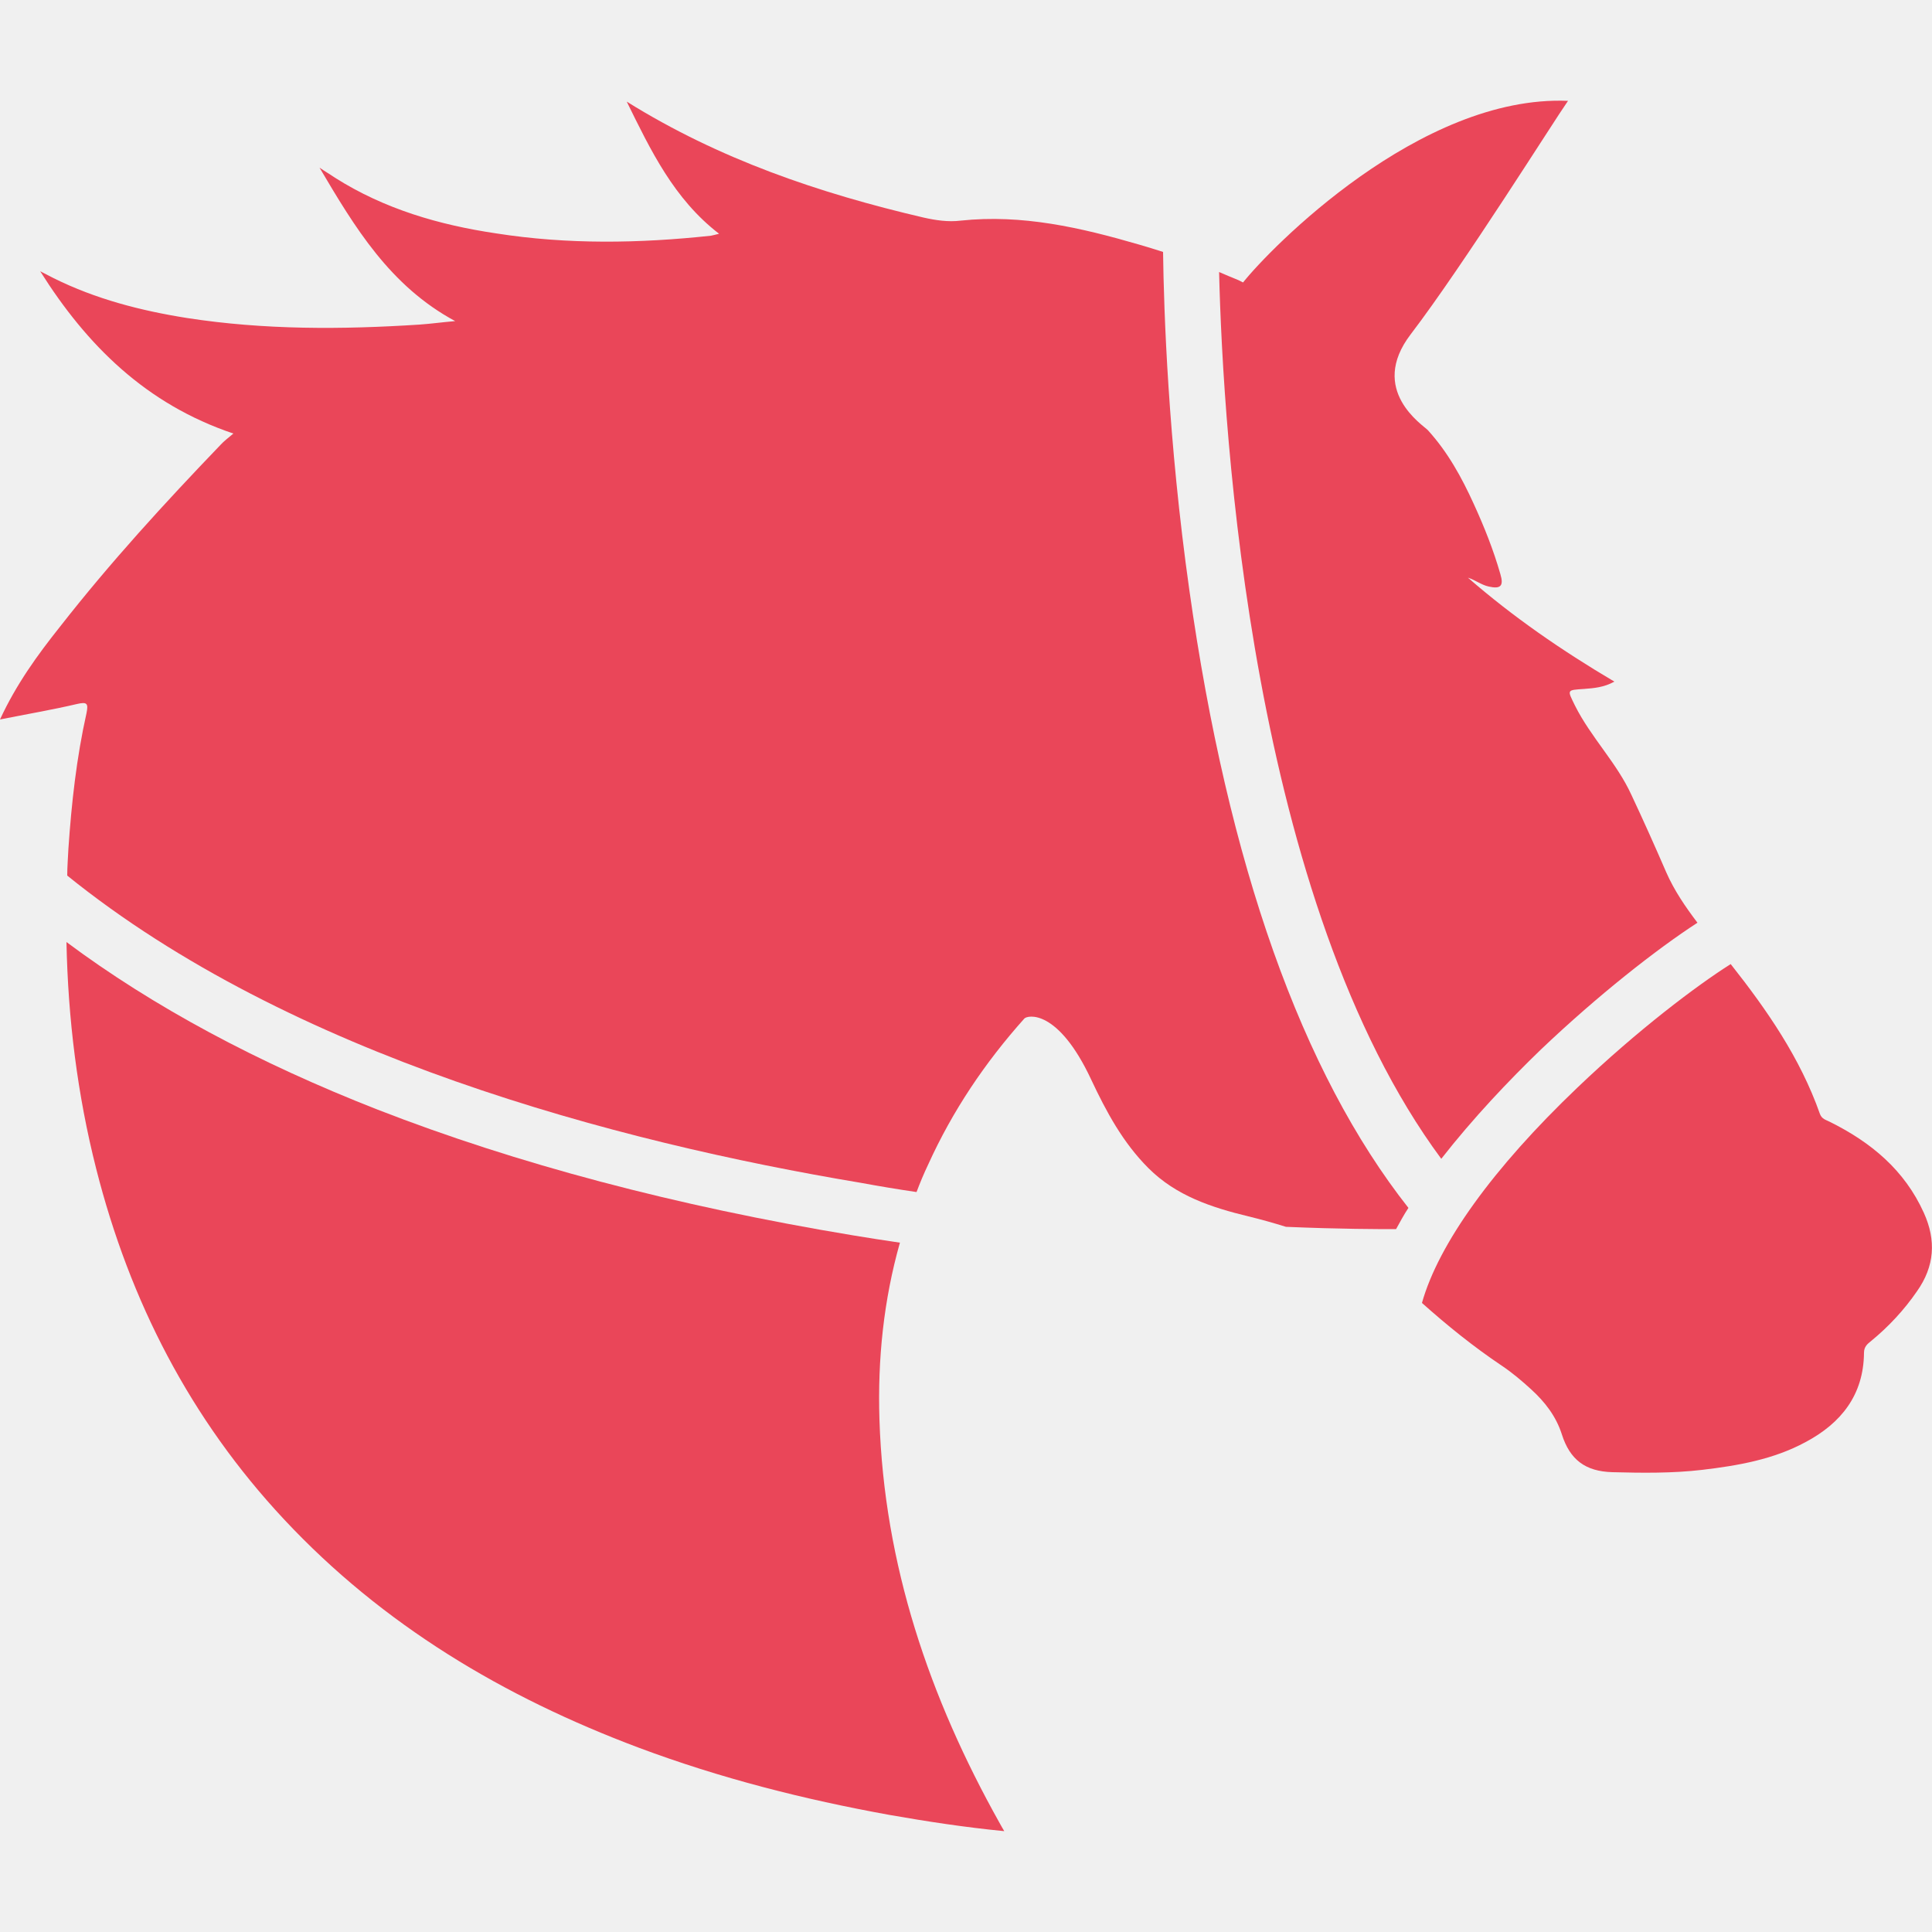
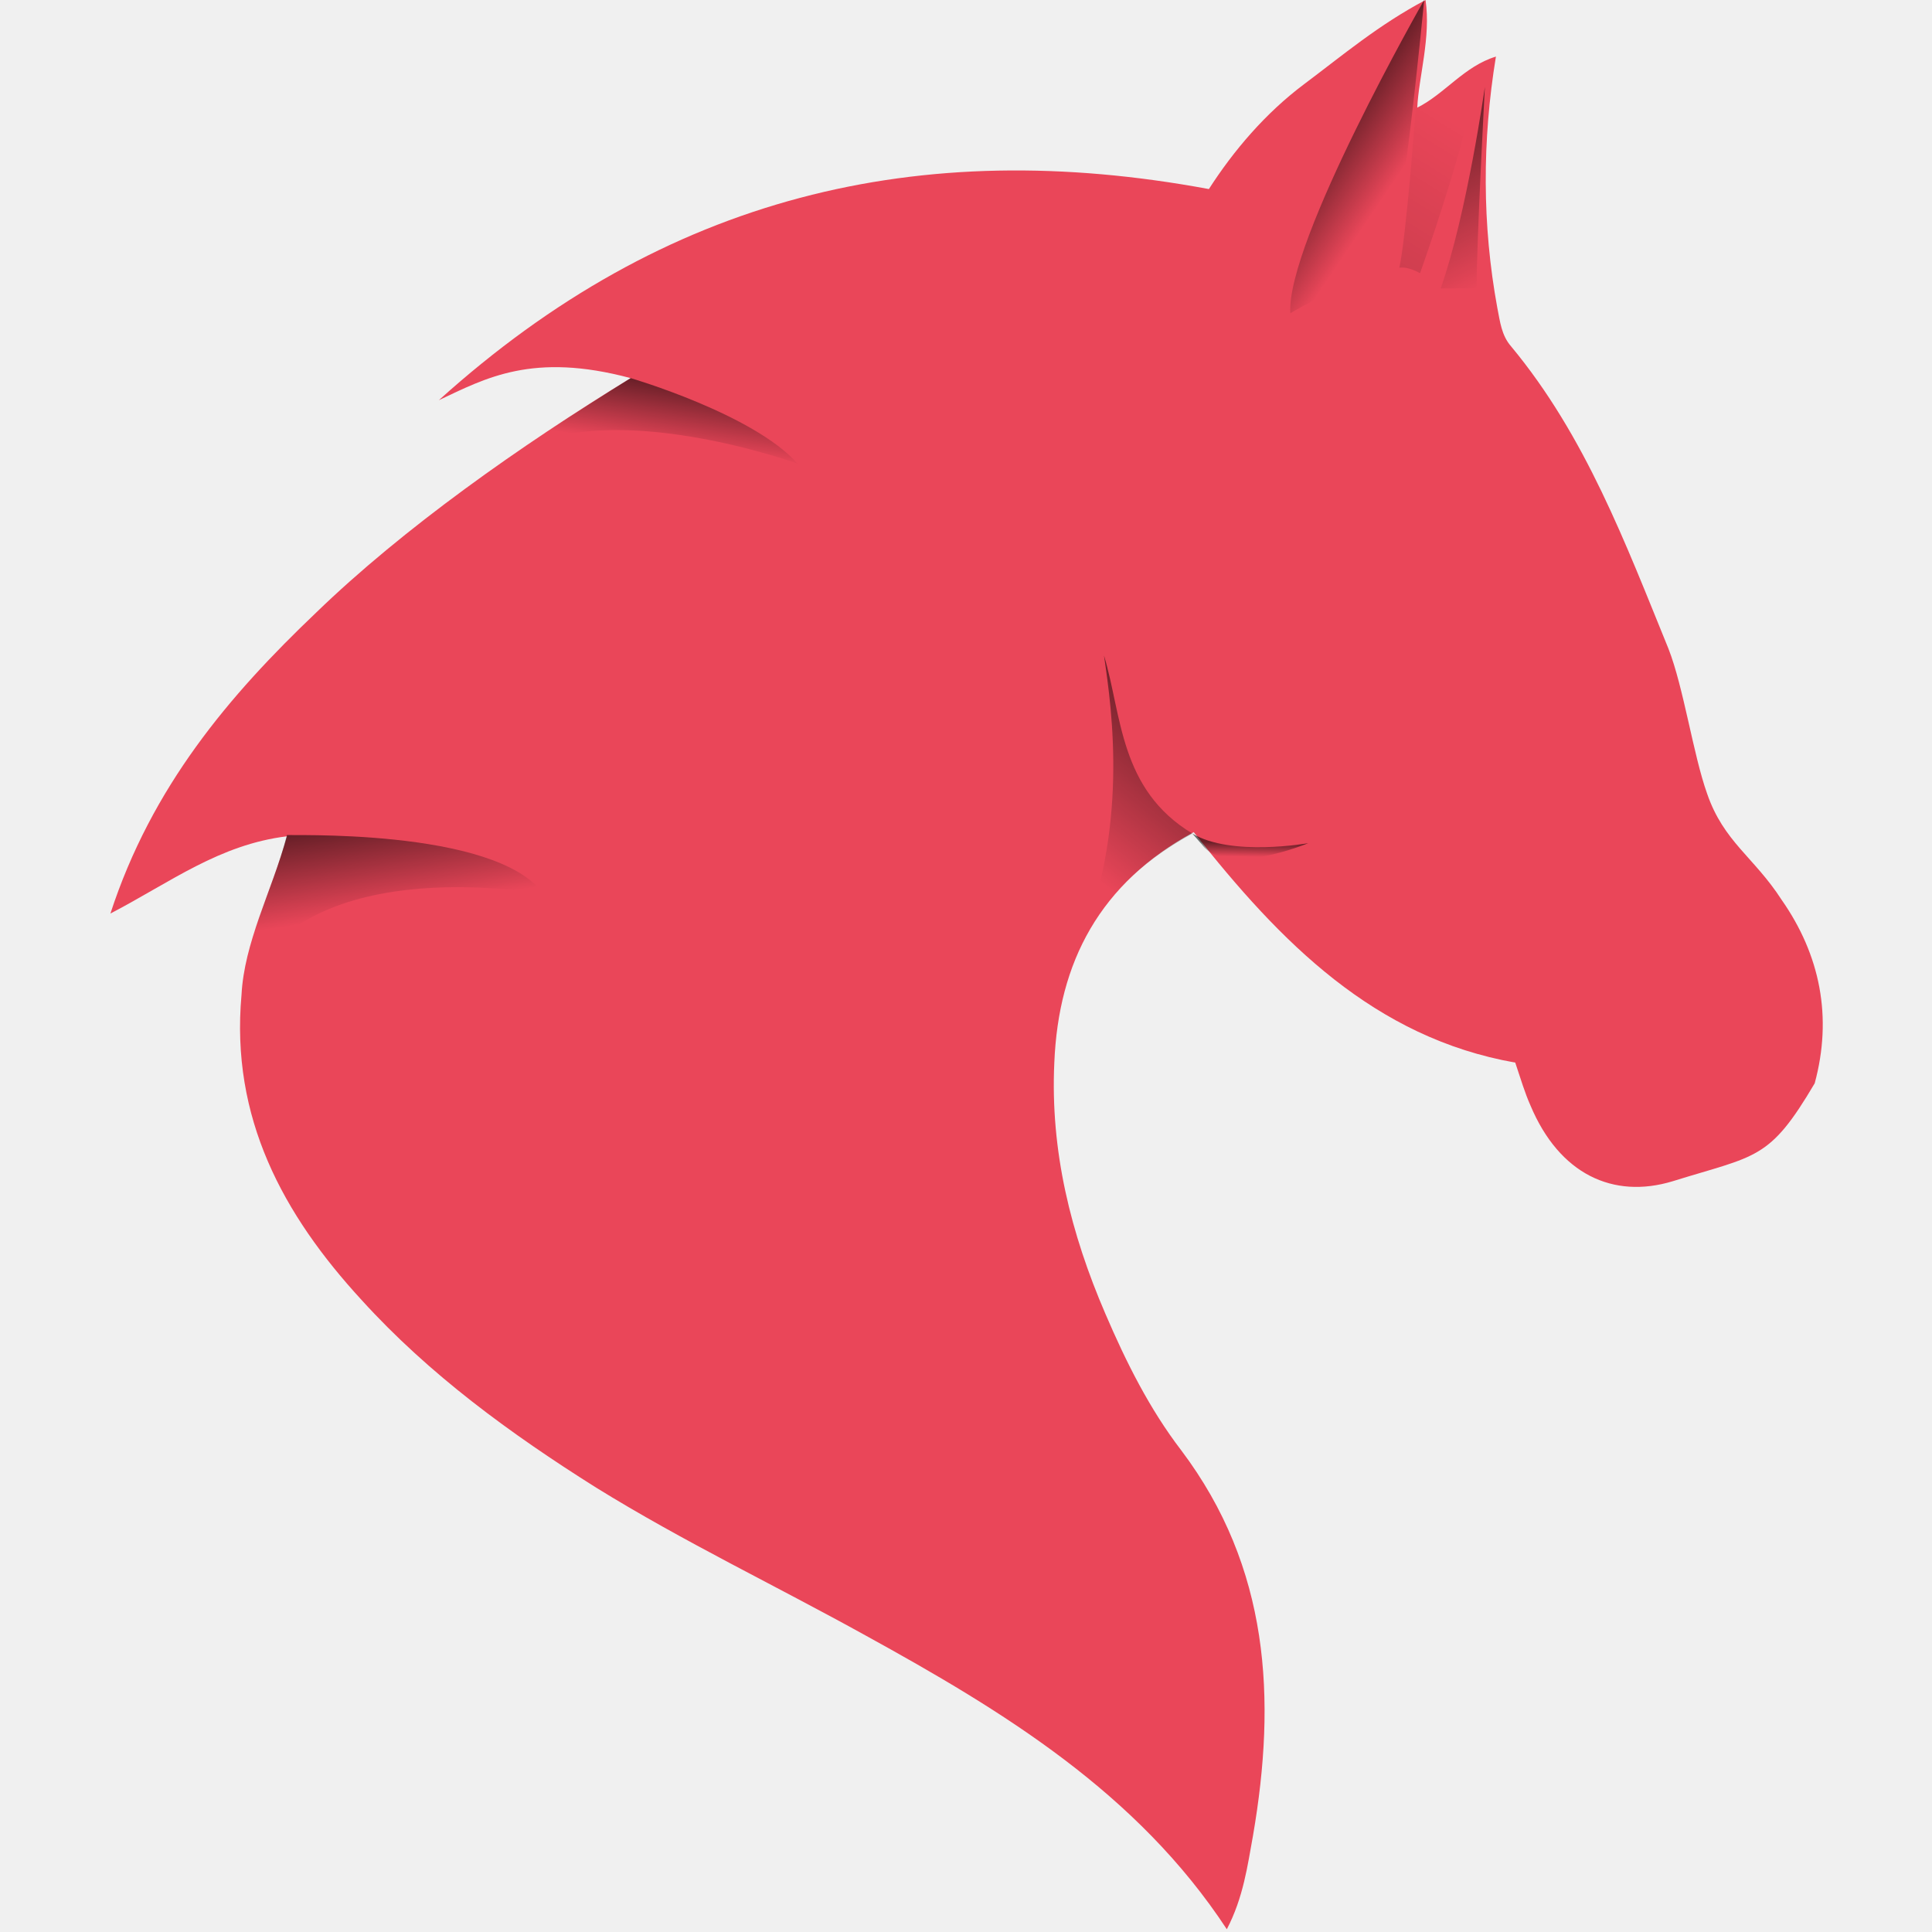
- <svg xmlns="http://www.w3.org/2000/svg" version="1.0" id="Layer_1" x="0px" y="0px" viewBox="0 0 500 500" style="enable-background:new 0 0 500 500;" xml:space="preserve">
+ <svg xmlns="http://www.w3.org/2000/svg" version="1.0" id="Layer_1" x="0px" y="0px" viewBox="0 0 140 140" style="enable-background:new 0 0 140 140;" xml:space="preserve">
  <style type="text/css">
- 	.st0{fill:#EA4659;}
- 	.st1{fill:#FFFFFF;}
+ 	.st0{fill:#FFFFFF;}
+ 	.st1{fill:#EA4659;}
	.st2{fill:#EA4759;}
	.st3{fill:none;stroke:#FFFFFF;stroke-width:22.677;stroke-miterlimit:10;}
	.st4{fill:none;stroke:#FFFFFF;stroke-width:22.677;stroke-linecap:round;stroke-miterlimit:10;}
	.st5{fill:#FFFFFF;stroke:#EA4759;stroke-width:2.835;stroke-miterlimit:10;}
	.st6{fill:none;stroke:#FFFFFF;stroke-width:14.173;stroke-miterlimit:10;}
+ 	.st7{fill:url(#SVGID_1_);}
+ 	.st8{opacity:0.2;fill:url(#SVGID_2_);}
+ 	.st9{fill:url(#SVGID_3_);}
+ 	.st10{fill:url(#SVGID_4_);}
+ 	.st11{fill:url(#SVGID_5_);}
+ 	.st12{fill:url(#SVGID_6_);}
+ 	.st13{fill:url(#SVGID_7_);}
+ 	.st14{fill:url(#SVGID_8_);}
+ 	.st15{opacity:0.2;fill:url(#SVGID_9_);}
+ 	.st16{fill:url(#SVGID_10_);}
+ 	.st17{fill:url(#SVGID_11_);}
+ 	.st18{fill:url(#SVGID_12_);}
+ 	.st19{fill:url(#SVGID_13_);}
+ 	.st20{fill:url(#SVGID_14_);}
+ 	.st21{fill:url(#SVGID_15_);}
+ 	.st22{opacity:0.2;fill:url(#SVGID_16_);}
+ 	.st23{fill:url(#SVGID_17_);}
+ 	.st24{fill:url(#SVGID_18_);}
+ 	.st25{fill:url(#SVGID_19_);}
+ 	.st26{fill:url(#SVGID_20_);}
+ 	.st27{fill:url(#SVGID_21_);}
+ 	.st28{fill:url(#SVGID_22_);}
+ 	.st29{opacity:0.2;fill:url(#SVGID_23_);}
+ 	.st30{fill:url(#SVGID_24_);}
+ 	.st31{fill:url(#SVGID_25_);}
+ 	.st32{fill:url(#SVGID_26_);}
+ 	.st33{fill:url(#SVGID_27_);}
+ 	.st34{fill:url(#SVGID_28_);}
</style>
  <g>
    <g>
-       <path class="st0" d="M497.9,313.9c-5-11.1-13.7-18.3-24.4-23.6c-1-0.5-2-0.7-2.5-2c-5.1-14.5-13.7-26.9-23.1-38.8    c-8.7,5.5-24,17-39.7,32c-21.8,20.8-35.9,40.4-40.2,55.7c6.5,5.8,13.3,11.3,20.6,16.2c2.7,1.8,5.3,4,7.7,6.2    c3.5,3.2,6.4,6.9,7.9,11.6c2.1,6.6,6.1,9.6,13.1,9.8c7.7,0.2,15.5,0.3,23.2-0.6c9.3-1.1,18.5-2.7,26.8-7.2    c9.2-4.9,15-12.2,15.1-23.1c0-1.6,0.9-2.3,1.9-3.1c4.5-3.7,8.5-8,11.8-12.8C500.7,327.7,501.1,321,497.9,313.9z" />
-       <path class="st0" d="M237.2,308.5c0.9-2.4,1.9-4.8,3-7.1c6.3-13.9,14.7-26.4,24.9-37.8c0.8-0.9,8.7-2.6,17.3,15.8    c3.9,8.3,8.2,16.3,14.8,22.9c7.2,7.2,16.4,10.2,25.9,12.5c3.3,0.8,6.5,1.7,9.7,2.7c14.1,0.6,24.1,0.6,28.5,0.6    c1-1.8,2-3.7,3.2-5.5c-27.6-35-46.7-88.8-56.7-159.9c-5.5-38.9-6.6-72.1-6.8-87.5c-2.1-0.7-4.2-1.3-6.2-1.9    c-15.1-4.4-30.3-7.9-46.2-6.2c-3.2,0.4-6.5-0.1-9.6-0.8C212,50,186.1,41.2,162.2,26.3c6.2,12.6,12.2,25.2,23.9,34.2    c-0.9,0.2-1.5,0.4-2.1,0.5c-18.6,2-37.1,2.3-55.6-0.6c-14.8-2.2-28.9-6.3-41.7-14.4c-1.3-0.9-2.7-1.7-4-2.6    c9.1,15.4,18.2,30.6,35.1,39.7c-3.5,0.3-6.3,0.7-9.2,0.9c-20.1,1.3-40.2,1.4-60.2-1.7C36.4,80.4,24.8,77.4,13.9,72    c-1.2-0.6-2.3-1.2-3.5-1.8c12.1,19.2,27.4,34.4,50,42c-1.4,1.2-2.4,1.9-3.3,2.9c-14.5,15.1-28.6,30.5-41.5,47    C9.7,169.5,4.2,177.1,0,186.2c7-1.4,13.5-2.5,19.9-4c2.6-0.6,3-0.2,2.5,2.3c-2.6,11.6-3.9,23.4-4.7,35.2c-0.1,2.3-0.3,4.6-0.3,6.9    c57.7,46.6,141.9,68.9,205.3,79.5C227.6,307,232.4,307.8,237.2,308.5z" />
-       <path class="st0" d="M97.8,287.2c-31.2-12.2-58.2-26.7-80.6-43.4c0.4,19.8,2.8,39.4,7.7,58.7c8.7,34.3,24.4,64.8,48.6,90.7    c25.6,27.4,56.9,46,91.8,59.1c21.1,7.9,42.8,13.4,64.9,17.4c9.7,1.7,19.5,3.2,29.7,4.2c-0.5-0.9-0.9-1.5-1.2-2.1    c-18.2-32.5-29.9-66.9-31.1-104.4c-0.5-15.7,1.1-31,5.3-45.8c-4-0.6-8.1-1.2-12.2-1.9C174.8,312.1,133.5,301.1,97.8,287.2z" />
-       <path class="st0" d="M398.8,271.6c14.7-14,30-26,40.5-32.8c-3.1-4.1-6-8.3-8.1-13.1c-2.9-6.7-5.9-13.4-9-20    c-3.8-8.3-10.5-14.9-14.6-23.1c-2-4.1-2.2-4,2.3-4.3c2.6-0.2,5.2-0.4,7.9-1.9c-13.7-8.1-26.3-16.8-37.9-26.9    c1.9,0.6,3.5,1.9,5.4,2.3c3.1,0.7,3.9-0.2,3-3.2c-1.8-6.3-4.2-12.3-6.9-18.2c-3.1-6.8-6.7-13.4-11.9-19.1    c-1.1-1.2-15.5-10.3-4.4-24.8c13.8-18.1,37.1-55.3,40.7-60.4c-38.4-1.6-77.2,38.3-84.1,47c-0.4-0.2-0.8-0.4-1.2-0.6    c-1.7-0.7-3.4-1.4-5-2.1c1,41.7,8.4,163.2,57.5,229.5C381.2,289.4,390.5,279.6,398.8,271.6z" />
+       <path class="st1" d="M20.8,60.6c-4.9,0.6-8.4,3.3-12.8,5.6c3-9.2,8.6-15.8,14.9-21.8c6.3-6.1,14.8-12.1,22.8-17    c-7.1-1.9-10.5,0-13.9,1.6C48.2,14.2,66.6,9.8,87.6,13.7c1.8-2.8,4.1-5.5,6.9-7.6c2.8-2.1,5.4-4.3,8.8-6.1    c0.4,2.7-0.5,5.6-0.6,7.8c2-1,3.4-3,5.7-3.7c-1,6.1-1,12.2,0.1,18.2c0.2,1,0.3,2,1,2.8c5.4,6.5,8.3,14.3,11.4,21.9    c1.1,2.8,1.8,7.7,2.8,10.5c1.2,3.5,3.4,4.6,5.4,7.7c2.8,4,3.7,8.5,2.4,13.3c-3.3,5.6-4.2,5.2-10.3,7.1c-4.3,1.3-8.2-0.5-10.3-5.5    c-0.4-0.9-0.7-1.9-1.1-3.1c-10.2-1.8-17-8.7-23.3-16.7c-6.8,3.7-9.8,9.4-10.1,16.7c-0.3,6.4,1.2,12.4,3.7,18.2    c1.5,3.5,3.2,6.9,5.5,9.9c6.4,8.5,6.9,18,5.2,27.9c-0.4,2.2-0.7,4.5-1.9,6.8c-6.5-9.9-16.2-15.8-26.2-21.3    c-6.5-3.6-13.2-6.8-19.5-10.7c-6.2-3.9-12.1-8.2-17-13.6c-5.7-6.2-9.5-13.2-8.7-22.1C17.7,68.3,19.6,64.8,20.8,60.6z" />
    </g>
+     <linearGradient id="SVGID_1_" gradientUnits="userSpaceOnUse" x1="47.435" y1="34.216" x2="48.346" y2="27.729">
+       <stop offset="0.295" style="stop-color:#000000;stop-opacity:0" />
+       <stop offset="1" style="stop-color:#000000;stop-opacity:0.557" />
+     </linearGradient>
+     <path class="st7" d="M45.7,27.4c0,0,8.9,2.6,12.1,6.2c0,0-13.5-4.9-20.5-0.8C37.3,32.8,42.3,29.5,45.7,27.4z" />
+     <linearGradient id="SVGID_2_" gradientUnits="userSpaceOnUse" x1="108.663" y1="4.318" x2="99.876" y2="18.379">
+       <stop offset="0.335" style="stop-color:#000000;stop-opacity:0" />
+       <stop offset="1" style="stop-color:#000000;stop-opacity:0.557" />
+     </linearGradient>
+     <path class="st8" d="M108.3,4.1c-1.6,0.3-4,2.8-5.7,3.7c0,0-0.7,9.4-1.2,11.6c0.7-0.1,1.5,0.4,1.5,0.4s1.9-5.3,3.1-9.8   C107,6.6,108.3,4.1,108.3,4.1z" />
+     <linearGradient id="SVGID_3_" gradientUnits="userSpaceOnUse" x1="104.098" y1="15.213" x2="96.444" y2="10.05">
+       <stop offset="0.4" style="stop-color:#000000;stop-opacity:0" />
+       <stop offset="1" style="stop-color:#000000;stop-opacity:0.557" />
+     </linearGradient>
+     <path class="st9" d="M93.5,22.7C93.2,17.5,103.2,0,103.2,0s-1.7,18.1-3,20.9c0,0-0.9-0.3-2.7,0C96,21.2,93.5,22.7,93.5,22.7z" />
+     <linearGradient id="SVGID_4_" gradientUnits="userSpaceOnUse" x1="109.08" y1="19.935" x2="103.454" y2="8.4">
+       <stop offset="0" style="stop-color:#000000;stop-opacity:0" />
+       <stop offset="1" style="stop-color:#000000;stop-opacity:0.557" />
+     </linearGradient>
+     <path class="st10" d="M104.4,20.9c1.9-5.4,3.2-14.6,3.2-14.6S107,17.5,107,20.9" />
+     <linearGradient id="SVGID_5_" gradientUnits="userSpaceOnUse" x1="73.842" y1="65.436" x2="85.399" y2="51.164">
+       <stop offset="0.265" style="stop-color:#000000;stop-opacity:0" />
+       <stop offset="1" style="stop-color:#000000;stop-opacity:0.557" />
+     </linearGradient>
+     <path class="st11" d="M78.1,68.9L78.1,68.9c1.6-3.5,4.3-6.3,8.3-8.5c-5.3-3.2-5.1-8.6-6.4-12.9C80.6,51.6,81.8,60.1,78.1,68.9z" />
+     <linearGradient id="SVGID_6_" gradientUnits="userSpaceOnUse" x1="29.325" y1="75.299" x2="26.84" y2="59.611">
+       <stop offset="0.59" style="stop-color:#000000;stop-opacity:0" />
+       <stop offset="1" style="stop-color:#000000;stop-opacity:0.557" />
+     </linearGradient>
+     <path class="st12" d="M39.4,64.8c-3.5-4.9-19-4.2-18.6-4.3c-1.1,4.2-3.1,7.7-3.5,11.7c0,0.3,0,0.6-0.1,0.9   C20.4,61.2,39.4,64.8,39.4,64.8z" />
+     <linearGradient id="SVGID_7_" gradientUnits="userSpaceOnUse" x1="90.546" y1="62.24" x2="90.576" y2="60.47">
+       <stop offset="8.500000e-02" style="stop-color:#000000;stop-opacity:0" />
+       <stop offset="0.665" style="stop-color:#000000;stop-opacity:0.557" />
+     </linearGradient>
+     <path class="st13" d="M86.4,60.4c2.8,1.7,8.4,0.7,8.4,0.7s-6,2.5-7.7,0.1L86.4,60.4z" />
  </g>
</svg>
